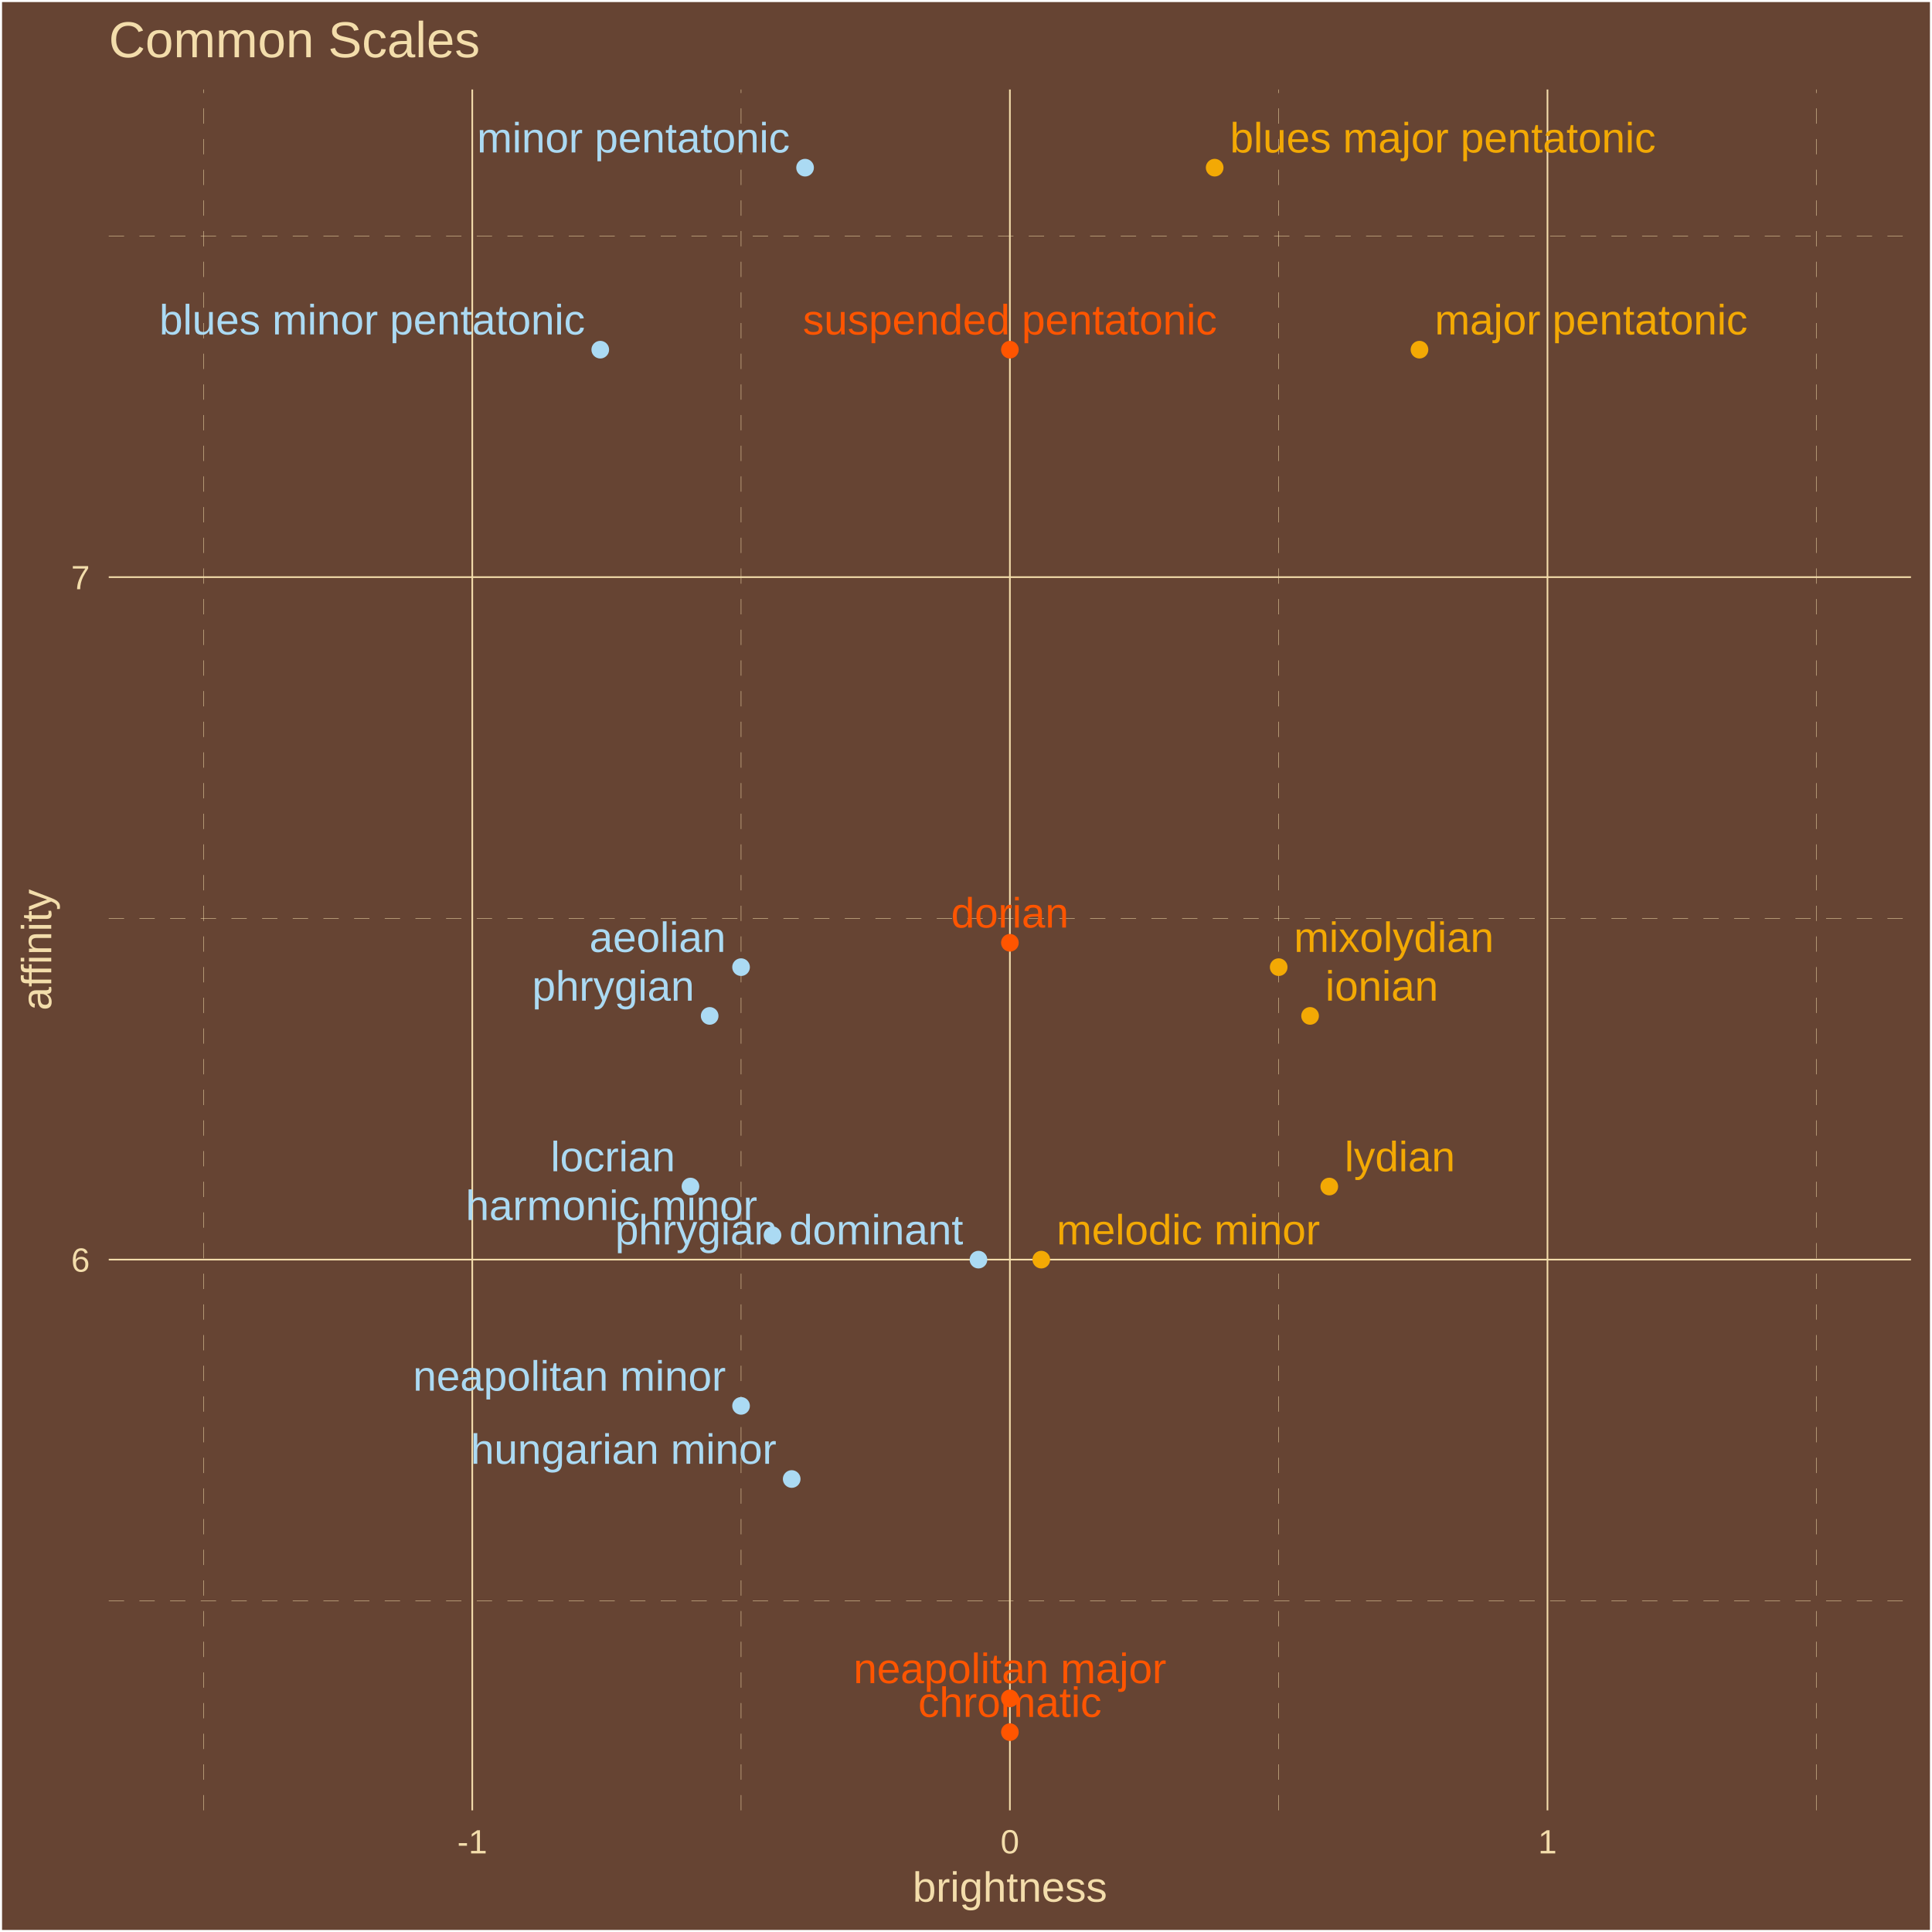
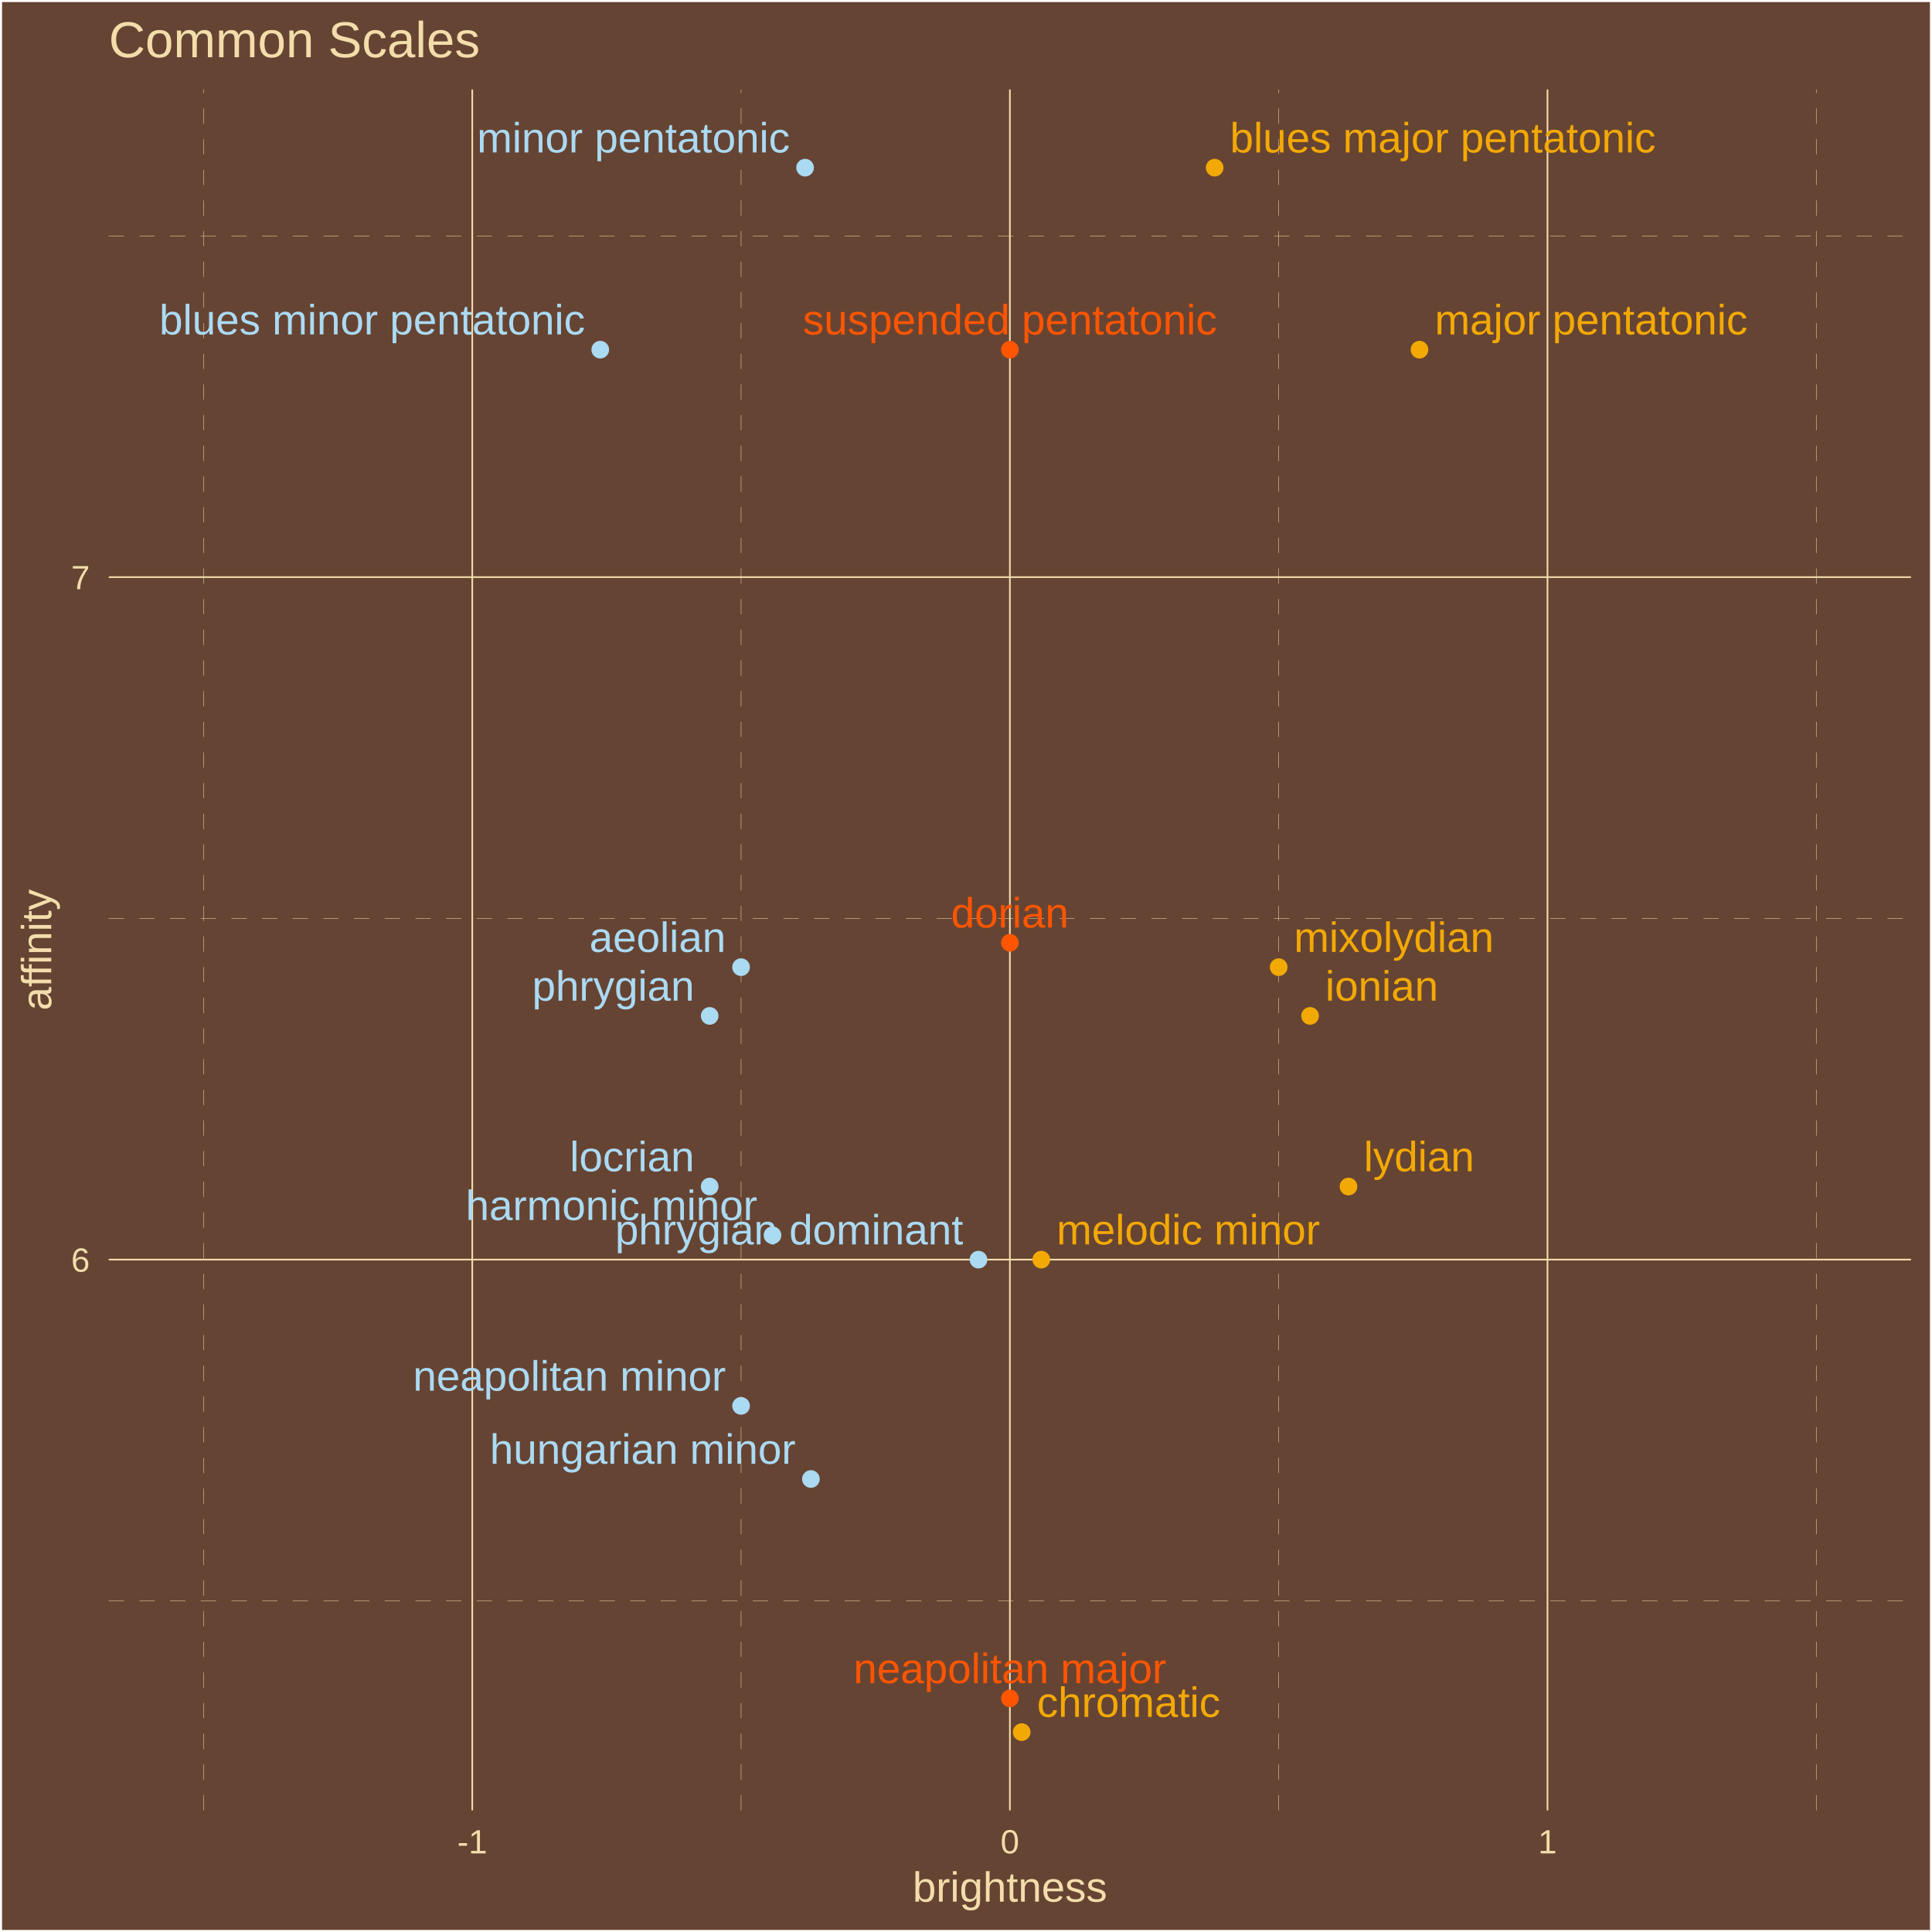
<svg xmlns="http://www.w3.org/2000/svg" class="svglite" width="504.00pt" height="504.00pt" viewBox="0 0 504.00 504.00">
  <defs>
    <style type="text/css">
    .svglite line, .svglite polyline, .svglite polygon, .svglite path, .svglite rect, .svglite circle {
      fill: none;
      stroke: #000000;
      stroke-linecap: round;
      stroke-linejoin: round;
      stroke-miterlimit: 10.00;
    }
    .svglite text {
      white-space: pre;
    }
  </style>
  </defs>
  <rect width="100%" height="100%" style="stroke: none; fill: #664433;" />
  <defs>
    <clipPath id="cpMC4wMHw1MDQuMDB8MC4wMHw1MDQuMDA=">
      <rect x="0.00" y="0.00" width="504.00" height="504.00" />
    </clipPath>
  </defs>
  <g clip-path="url(#cpMC4wMHw1MDQuMDB8MC4wMHw1MDQuMDA=)">
    <rect x="0.00" y="0" width="504.00" height="504.00" style="stroke-width: 1.07; stroke: #FFFFFF; fill: #664433;" />
  </g>
  <defs>
    <clipPath id="cpMjguMzd8NDk4LjUyfDIzLjM0fDQ3Mi4yNw==">
      <rect x="28.37" y="23.34" width="470.15" height="448.93" />
    </clipPath>
  </defs>
  <g clip-path="url(#cpMjguMzd8NDk4LjUyfDIzLjM0fDQ3Mi4yNw==)">
    <rect x="28.37" y="23.34" width="470.15" height="448.93" style="stroke-width: 1.07; stroke: none; fill: #664433;" />
    <polyline points="28.37,417.62 498.52,417.62 " style="stroke-width: 0.11; stroke: #F3DDAB; stroke-dasharray: 4.00,4.00; stroke-linecap: butt;" />
    <polyline points="28.37,239.58 498.52,239.58 " style="stroke-width: 0.11; stroke: #F3DDAB; stroke-dasharray: 4.00,4.00; stroke-linecap: butt;" />
    <polyline points="28.37,61.55 498.52,61.55 " style="stroke-width: 0.11; stroke: #F3DDAB; stroke-dasharray: 4.00,4.00; stroke-linecap: butt;" />
    <polyline points="53.08,472.27 53.08,23.34 " style="stroke-width: 0.11; stroke: #F3DDAB; stroke-dasharray: 4.00,4.00; stroke-linecap: butt;" />
    <polyline points="193.32,472.27 193.32,23.34 " style="stroke-width: 0.11; stroke: #F3DDAB; stroke-dasharray: 4.00,4.00; stroke-linecap: butt;" />
    <polyline points="333.57,472.27 333.57,23.34 " style="stroke-width: 0.11; stroke: #F3DDAB; stroke-dasharray: 4.00,4.00; stroke-linecap: butt;" />
    <polyline points="473.81,472.27 473.81,23.34 " style="stroke-width: 0.11; stroke: #F3DDAB; stroke-dasharray: 4.00,4.00; stroke-linecap: butt;" />
    <polyline points="28.37,328.60 498.52,328.60 " style="stroke-width: 0.43; stroke: #F3DDAB; stroke-linecap: butt;" />
    <polyline points="28.37,150.56 498.52,150.56 " style="stroke-width: 0.43; stroke: #F3DDAB; stroke-linecap: butt;" />
    <polyline points="123.20,472.27 123.20,23.34 " style="stroke-width: 0.43; stroke: #F3DDAB; stroke-linecap: butt;" />
    <polyline points="263.45,472.27 263.45,23.34 " style="stroke-width: 0.43; stroke: #F3DDAB; stroke-linecap: butt;" />
    <polyline points="403.69,472.27 403.69,23.34 " style="stroke-width: 0.43; stroke: #F3DDAB; stroke-linecap: butt;" />
-     <circle cx="180.12" cy="309.53" r="1.95" style="stroke-width: 0.71; stroke: #ABDAF3; fill: #ABDAF3;" />
+     <circle cx="185.13" cy="309.53" r="1.95" style="stroke-width: 0.71; stroke: #ABDAF3; fill: #ABDAF3;" />
    <circle cx="185.13" cy="265.02" r="1.95" style="stroke-width: 0.71; stroke: #ABDAF3; fill: #ABDAF3;" />
    <circle cx="193.32" cy="252.30" r="1.95" style="stroke-width: 0.71; stroke: #ABDAF3; fill: #ABDAF3;" />
    <circle cx="263.45" cy="245.94" r="1.95" style="stroke-width: 0.71; stroke: #FF5500; fill: #FF5500;" />
    <circle cx="333.57" cy="252.30" r="1.95" style="stroke-width: 0.71; stroke: #F3A904; fill: #F3A904;" />
    <circle cx="341.76" cy="265.02" r="1.95" style="stroke-width: 0.71; stroke: #F3A904; fill: #F3A904;" />
-     <circle cx="346.77" cy="309.53" r="1.95" style="stroke-width: 0.71; stroke: #F3A904; fill: #F3A904;" />
+     <circle cx="351.78" cy="309.53" r="1.95" style="stroke-width: 0.71; stroke: #F3A904; fill: #F3A904;" />
    <circle cx="271.64" cy="328.60" r="1.95" style="stroke-width: 0.71; stroke: #F3A904; fill: #F3A904;" />
    <circle cx="201.52" cy="322.24" r="1.95" style="stroke-width: 0.71; stroke: #ABDAF3; fill: #ABDAF3;" />
    <circle cx="193.32" cy="366.75" r="1.95" style="stroke-width: 0.71; stroke: #ABDAF3; fill: #ABDAF3;" />
    <circle cx="263.45" cy="443.06" r="1.95" style="stroke-width: 0.71; stroke: #FF5500; fill: #FF5500;" />
-     <circle cx="206.53" cy="385.83" r="1.95" style="stroke-width: 0.71; stroke: #ABDAF3; fill: #ABDAF3;" />
+     <circle cx="211.54" cy="385.83" r="1.95" style="stroke-width: 0.71; stroke: #ABDAF3; fill: #ABDAF3;" />
    <circle cx="255.25" cy="328.60" r="1.95" style="stroke-width: 0.71; stroke: #ABDAF3; fill: #ABDAF3;" />
    <circle cx="370.30" cy="91.22" r="1.95" style="stroke-width: 0.71; stroke: #F3A904; fill: #F3A904;" />
    <circle cx="316.87" cy="43.74" r="1.95" style="stroke-width: 0.71; stroke: #F3A904; fill: #F3A904;" />
    <circle cx="263.45" cy="91.22" r="1.95" style="stroke-width: 0.71; stroke: #FF5500; fill: #FF5500;" />
    <circle cx="210.02" cy="43.74" r="1.95" style="stroke-width: 0.71; stroke: #ABDAF3; fill: #ABDAF3;" />
    <circle cx="156.59" cy="91.22" r="1.95" style="stroke-width: 0.71; stroke: #ABDAF3; fill: #ABDAF3;" />
-     <circle cx="263.45" cy="451.86" r="1.95" style="stroke-width: 0.71; stroke: #FF5500; fill: #FF5500;" />
-     <polygon points="141.15,309.53 177.96,309.53 177.87,309.53 178.22,309.51 178.56,309.44 178.89,309.32 179.19,309.15 179.46,308.93 179.69,308.66 179.87,308.37 180.01,308.05 180.09,307.71 180.12,307.37 180.12,307.37 180.12,295.13 180.12,295.13 180.09,294.79 180.01,294.45 179.87,294.13 179.69,293.84 179.46,293.58 179.19,293.36 178.89,293.18 178.56,293.06 178.22,292.99 177.96,292.97 141.15,292.97 141.41,292.99 141.07,292.98 140.72,293.02 140.39,293.11 140.07,293.26 139.79,293.46 139.54,293.70 139.33,293.98 139.17,294.29 139.06,294.62 139.00,294.96 138.99,295.13 138.99,307.37 139.00,307.19 139.00,307.54 139.06,307.88 139.17,308.21 139.33,308.52 139.54,308.80 139.79,309.04 140.07,309.24 140.39,309.39 140.72,309.48 141.07,309.53 " style="stroke-width: nan; stroke: none;" />
-     <text x="176.15" y="305.55" text-anchor="end" style="font-size: 11.04px;fill: #ABDAF3; font-family: &quot;Arial&quot;;" textLength="32.49px" lengthAdjust="spacingAndGlyphs">locrian</text>
+     <circle cx="266.53" cy="451.86" r="1.95" style="stroke-width: 0.71; stroke: #F3A904; fill: #F3A904;" />
+     <polygon points="146.16,309.53 182.97,309.53 182.88,309.53 183.23,309.51 183.57,309.44 183.89,309.32 184.20,309.15 184.46,308.93 184.70,308.66 184.88,308.37 185.02,308.05 185.10,307.71 185.13,307.37 185.13,307.37 185.13,295.13 185.13,295.13 185.10,294.79 185.02,294.45 184.88,294.13 184.70,293.84 184.46,293.58 184.20,293.36 183.89,293.18 183.57,293.06 183.23,292.99 182.97,292.97 146.16,292.97 146.42,292.99 146.07,292.98 145.73,293.02 145.40,293.11 145.08,293.26 144.80,293.46 144.55,293.70 144.34,293.98 144.17,294.29 144.06,294.62 144.01,294.96 144.00,295.13 144.00,307.37 144.01,307.19 144.01,307.54 144.06,307.88 144.17,308.21 144.34,308.52 144.55,308.80 144.80,309.04 145.08,309.24 145.40,309.39 145.73,309.48 146.07,309.53 " style="stroke-width: nan; stroke: none;" />
+     <text x="181.15" y="305.55" text-anchor="end" style="font-size: 11.04px;fill: #ABDAF3; font-family: &quot;Arial&quot;;" textLength="32.49px" lengthAdjust="spacingAndGlyphs">locrian</text>
    <polygon points="136.34,265.02 182.97,265.02 182.88,265.02 183.23,265.00 183.57,264.93 183.89,264.81 184.20,264.64 184.46,264.42 184.70,264.16 184.88,263.86 185.02,263.54 185.10,263.20 185.13,262.86 185.13,262.86 185.13,250.62 185.13,250.62 185.10,250.28 185.02,249.94 184.88,249.62 184.70,249.33 184.46,249.07 184.20,248.85 183.89,248.67 183.57,248.55 183.23,248.48 182.97,248.46 136.34,248.46 136.60,248.48 136.25,248.47 135.91,248.51 135.58,248.61 135.26,248.75 134.98,248.95 134.72,249.19 134.52,249.47 134.35,249.78 134.24,250.11 134.19,250.45 134.18,250.62 134.18,262.86 134.19,262.68 134.19,263.03 134.24,263.37 134.35,263.70 134.52,264.01 134.72,264.29 134.98,264.53 135.26,264.73 135.58,264.88 135.91,264.97 136.25,265.02 " style="stroke-width: nan; stroke: none;" />
    <text x="181.15" y="261.04" text-anchor="end" style="font-size: 11.04px;fill: #ABDAF3; font-family: &quot;Arial&quot;;" textLength="42.31px" lengthAdjust="spacingAndGlyphs">phrygian</text>
    <polygon points="151.28,252.30 191.16,252.30 191.08,252.30 191.42,252.29 191.77,252.22 192.09,252.09 192.39,251.92 192.66,251.70 192.89,251.44 193.08,251.14 193.21,250.82 193.30,250.49 193.32,250.14 193.32,250.14 193.32,237.91 193.32,237.91 193.30,237.56 193.21,237.22 193.08,236.90 192.89,236.61 192.66,236.35 192.39,236.13 192.09,235.96 191.77,235.83 191.42,235.76 191.16,235.75 151.28,235.75 151.54,235.76 151.19,235.75 150.84,235.79 150.51,235.89 150.20,236.04 149.91,236.23 149.66,236.48 149.45,236.75 149.29,237.06 149.18,237.39 149.12,237.73 149.12,237.91 149.12,250.14 149.12,249.97 149.12,250.31 149.18,250.66 149.29,250.99 149.45,251.30 149.66,251.57 149.91,251.81 150.20,252.01 150.51,252.16 150.84,252.26 151.19,252.30 " style="stroke-width: nan; stroke: none;" />
    <text x="189.35" y="248.33" text-anchor="end" style="font-size: 11.04px;fill: #ABDAF3; font-family: &quot;Arial&quot;;" textLength="35.57px" lengthAdjust="spacingAndGlyphs">aeolian</text>
    <polygon points="245.96,245.94 280.93,245.94 280.85,245.94 281.20,245.93 281.54,245.86 281.86,245.73 282.16,245.56 282.43,245.34 282.66,245.08 282.85,244.79 282.98,244.47 283.07,244.13 283.09,243.78 283.09,243.78 283.09,231.55 283.09,231.55 283.07,231.20 282.98,230.87 282.85,230.55 282.66,230.25 282.43,229.99 282.16,229.77 281.86,229.60 281.54,229.47 281.20,229.41 280.93,229.39 245.96,229.39 246.22,229.41 245.87,229.39 245.53,229.43 245.19,229.53 244.88,229.68 244.59,229.88 244.34,230.12 244.13,230.40 243.97,230.70 243.86,231.03 243.80,231.38 243.80,231.55 243.80,243.78 243.80,243.61 243.80,243.96 243.86,244.30 243.97,244.63 244.13,244.94 244.34,245.21 244.59,245.46 244.88,245.65 245.19,245.80 245.53,245.90 245.87,245.94 " style="stroke-width: nan; stroke: none;" />
    <text x="263.45" y="241.97" text-anchor="middle" style="font-size: 11.04px;fill: #FF5500; font-family: &quot;Arial&quot;;" textLength="30.66px" lengthAdjust="spacingAndGlyphs">dorian</text>
    <polygon points="335.73,252.30 392.15,252.30 392.06,252.30 392.41,252.29 392.75,252.22 393.07,252.09 393.37,251.92 393.64,251.70 393.87,251.44 394.06,251.14 394.20,250.82 394.28,250.49 394.31,250.14 394.31,250.14 394.31,237.91 394.31,237.91 394.28,237.56 394.20,237.22 394.06,236.90 393.87,236.61 393.64,236.35 393.37,236.13 393.07,235.96 392.75,235.83 392.41,235.76 392.15,235.75 335.73,235.75 335.99,235.76 335.64,235.75 335.30,235.79 334.96,235.89 334.65,236.04 334.36,236.23 334.11,236.48 333.90,236.75 333.74,237.06 333.63,237.39 333.57,237.73 333.57,237.91 333.57,250.14 333.57,249.97 333.57,250.31 333.63,250.66 333.74,250.99 333.90,251.30 334.11,251.57 334.36,251.81 334.65,252.01 334.96,252.16 335.30,252.26 335.64,252.30 " style="stroke-width: nan; stroke: none;" />
    <text x="337.54" y="248.33" style="font-size: 11.04px;fill: #F3A904; font-family: &quot;Arial&quot;;" textLength="52.10px" lengthAdjust="spacingAndGlyphs">mixolydian</text>
    <polygon points="343.92,265.02 377.68,265.02 377.59,265.02 377.94,265.00 378.28,264.93 378.60,264.81 378.90,264.64 379.17,264.42 379.40,264.16 379.59,263.86 379.73,263.54 379.81,263.20 379.84,262.86 379.84,262.86 379.84,250.62 379.84,250.62 379.81,250.28 379.73,249.94 379.59,249.62 379.40,249.33 379.17,249.07 378.90,248.85 378.60,248.67 378.28,248.55 377.94,248.48 377.68,248.46 343.92,248.46 344.18,248.48 343.84,248.47 343.49,248.51 343.16,248.61 342.84,248.75 342.56,248.95 342.31,249.19 342.10,249.47 341.94,249.78 341.83,250.11 341.77,250.45 341.76,250.62 341.76,262.86 341.77,262.68 341.77,263.03 341.83,263.37 341.94,263.70 342.10,264.01 342.31,264.29 342.56,264.53 342.84,264.73 343.16,264.88 343.49,264.97 343.84,265.02 " style="stroke-width: nan; stroke: none;" />
    <text x="345.74" y="261.04" style="font-size: 11.04px;fill: #F3A904; font-family: &quot;Arial&quot;;" textLength="29.43px" lengthAdjust="spacingAndGlyphs">ionian</text>
-     <polygon points="348.93,309.53 382.07,309.53 381.98,309.53 382.33,309.51 382.67,309.44 382.99,309.32 383.29,309.15 383.56,308.93 383.79,308.66 383.98,308.37 384.12,308.05 384.20,307.71 384.23,307.37 384.23,307.37 384.23,295.13 384.23,295.13 384.20,294.79 384.12,294.45 383.98,294.13 383.79,293.84 383.56,293.58 383.29,293.36 382.99,293.18 382.67,293.06 382.33,292.99 382.07,292.97 348.93,292.97 349.19,292.99 348.85,292.98 348.50,293.02 348.17,293.11 347.85,293.26 347.57,293.46 347.32,293.70 347.11,293.98 346.95,294.29 346.84,294.62 346.78,294.96 346.77,295.13 346.77,307.37 346.78,307.19 346.78,307.54 346.84,307.88 346.95,308.21 347.11,308.52 347.32,308.80 347.57,309.04 347.85,309.24 348.17,309.39 348.50,309.48 348.85,309.53 " style="stroke-width: nan; stroke: none;" />
-     <text x="350.75" y="305.55" style="font-size: 11.04px;fill: #F3A904; font-family: &quot;Arial&quot;;" textLength="28.81px" lengthAdjust="spacingAndGlyphs">lydian</text>
+     <polygon points="353.94,309.53 387.08,309.53 386.99,309.53 387.34,309.51 387.68,309.44 388.00,309.32 388.30,309.15 388.57,308.93 388.80,308.66 388.99,308.37 389.12,308.05 389.21,307.71 389.24,307.37 389.24,307.37 389.24,295.13 389.24,295.13 389.21,294.79 389.12,294.45 388.99,294.13 388.80,293.84 388.57,293.58 388.30,293.36 388.00,293.18 387.68,293.06 387.34,292.99 387.08,292.97 353.94,292.97 354.20,292.99 353.85,292.98 353.51,293.02 353.18,293.11 352.86,293.26 352.58,293.46 352.32,293.70 352.12,293.98 351.95,294.29 351.84,294.62 351.79,294.96 351.78,295.13 351.78,307.37 351.79,307.19 351.79,307.54 351.84,307.88 351.95,308.21 352.12,308.52 352.32,308.80 352.58,309.04 352.86,309.24 353.18,309.39 353.51,309.48 353.85,309.53 " style="stroke-width: nan; stroke: none;" />
+     <text x="355.76" y="305.55" style="font-size: 11.04px;fill: #F3A904; font-family: &quot;Arial&quot;;" textLength="28.81px" lengthAdjust="spacingAndGlyphs">lydian</text>
    <polygon points="273.80,328.60 346.77,328.60 346.68,328.60 347.03,328.59 347.37,328.52 347.69,328.39 347.99,328.22 348.26,328.00 348.49,327.74 348.68,327.45 348.82,327.13 348.90,326.79 348.93,326.44 348.93,326.44 348.93,314.21 348.93,314.21 348.90,313.86 348.82,313.53 348.68,313.21 348.49,312.91 348.26,312.65 347.99,312.43 347.69,312.26 347.37,312.14 347.03,312.07 346.77,312.05 273.80,312.05 274.06,312.07 273.72,312.05 273.37,312.09 273.04,312.19 272.72,312.34 272.44,312.54 272.19,312.78 271.98,313.06 271.81,313.36 271.70,313.69 271.65,314.04 271.64,314.21 271.64,326.44 271.65,326.27 271.65,326.62 271.70,326.96 271.81,327.29 271.98,327.60 272.19,327.88 272.44,328.12 272.72,328.31 273.04,328.46 273.37,328.56 273.72,328.60 " style="stroke-width: nan; stroke: none;" />
    <text x="275.62" y="324.63" style="font-size: 11.04px;fill: #F3A904; font-family: &quot;Arial&quot;;" textLength="68.64px" lengthAdjust="spacingAndGlyphs">melodic minor</text>
    <polygon points="119.04,322.24 199.36,322.24 199.27,322.24 199.62,322.23 199.96,322.16 200.29,322.04 200.59,321.86 200.86,321.64 201.09,321.38 201.27,321.09 201.41,320.77 201.49,320.43 201.52,320.08 201.52,320.08 201.52,307.85 201.52,307.85 201.49,307.51 201.41,307.17 201.27,306.85 201.09,306.55 200.86,306.29 200.59,306.07 200.29,305.90 199.96,305.78 199.62,305.71 199.36,305.69 119.04,305.69 119.30,305.71 118.95,305.69 118.61,305.74 118.27,305.83 117.96,305.98 117.67,306.18 117.42,306.42 117.21,306.70 117.05,307.00 116.94,307.33 116.88,307.68 116.88,307.85 116.88,320.08 116.88,319.91 116.88,320.26 116.94,320.60 117.05,320.93 117.21,321.24 117.42,321.52 117.67,321.76 117.96,321.96 118.27,322.10 118.61,322.20 118.95,322.24 " style="stroke-width: nan; stroke: none;" />
    <text x="197.55" y="318.27" text-anchor="end" style="font-size: 11.04px;fill: #ABDAF3; font-family: &quot;Arial&quot;;" textLength="76.00px" lengthAdjust="spacingAndGlyphs">harmonic minor</text>
    <polygon points="105.30,366.75 191.16,366.75 191.08,366.75 191.42,366.74 191.77,366.67 192.09,366.55 192.39,366.37 192.66,366.15 192.89,365.89 193.08,365.60 193.21,365.28 193.30,364.94 193.32,364.59 193.32,364.59 193.32,352.36 193.32,352.36 193.30,352.01 193.21,351.68 193.08,351.36 192.89,351.06 192.66,350.80 192.39,350.58 192.09,350.41 191.77,350.29 191.42,350.22 191.16,350.20 105.30,350.20 105.56,350.22 105.21,350.20 104.87,350.24 104.53,350.34 104.22,350.49 103.93,350.69 103.68,350.93 103.47,351.21 103.31,351.51 103.20,351.84 103.14,352.19 103.14,352.36 103.14,364.59 103.14,364.42 103.14,364.77 103.20,365.11 103.31,365.44 103.47,365.75 103.68,366.03 103.93,366.27 104.22,366.46 104.53,366.61 104.87,366.71 105.21,366.75 " style="stroke-width: nan; stroke: none;" />
    <text x="189.35" y="362.78" text-anchor="end" style="font-size: 11.04px;fill: #ABDAF3; font-family: &quot;Arial&quot;;" textLength="81.55px" lengthAdjust="spacingAndGlyphs">neapolitan minor</text>
    <polygon points="220.51,443.06 306.38,443.06 306.29,443.05 306.64,443.04 306.98,442.97 307.31,442.85 307.61,442.67 307.88,442.45 308.11,442.19 308.29,441.90 308.43,441.58 308.51,441.24 308.54,440.90 308.54,440.90 308.54,428.66 308.54,428.66 308.51,428.32 308.43,427.98 308.29,427.66 308.11,427.37 307.88,427.11 307.61,426.89 307.31,426.71 306.98,426.59 306.64,426.52 306.38,426.50 220.51,426.50 220.77,426.52 220.43,426.51 220.08,426.55 219.75,426.64 219.43,426.79 219.15,426.99 218.90,427.23 218.69,427.51 218.53,427.82 218.42,428.15 218.36,428.49 218.35,428.66 218.35,440.90 218.36,440.72 218.36,441.07 218.42,441.41 218.53,441.74 218.69,442.05 218.90,442.33 219.15,442.57 219.43,442.77 219.75,442.92 220.08,443.01 220.43,443.05 " style="stroke-width: nan; stroke: none;" />
    <text x="263.45" y="439.08" text-anchor="middle" style="font-size: 11.04px;fill: #FF5500; font-family: &quot;Arial&quot;;" textLength="81.55px" lengthAdjust="spacingAndGlyphs">neapolitan major</text>
-     <polygon points="120.35,385.83 204.37,385.83 204.28,385.83 204.63,385.81 204.97,385.74 205.30,385.62 205.60,385.45 205.87,385.23 206.10,384.97 206.28,384.67 206.42,384.35 206.50,384.02 206.53,383.67 206.53,383.67 206.53,371.44 206.53,371.44 206.50,371.09 206.42,370.75 206.28,370.43 206.10,370.14 205.87,369.88 205.60,369.66 205.30,369.49 204.97,369.36 204.63,369.29 204.37,369.28 120.35,369.28 120.61,369.29 120.26,369.28 119.91,369.32 119.58,369.42 119.27,369.57 118.98,369.76 118.73,370.00 118.52,370.28 118.36,370.59 118.25,370.92 118.19,371.26 118.19,371.44 118.19,383.67 118.19,383.50 118.19,383.84 118.25,384.19 118.36,384.52 118.52,384.82 118.73,385.10 118.98,385.34 119.27,385.54 119.58,385.69 119.91,385.79 120.26,385.83 " style="stroke-width: nan; stroke: none;" />
-     <text x="202.55" y="381.86" text-anchor="end" style="font-size: 11.04px;fill: #ABDAF3; font-family: &quot;Arial&quot;;" textLength="79.70px" lengthAdjust="spacingAndGlyphs">hungarian minor</text>
+     <polygon points="125.35,385.83 209.38,385.83 209.29,385.83 209.64,385.81 209.98,385.74 210.30,385.62 210.60,385.45 210.87,385.23 211.10,384.97 211.29,384.67 211.43,384.35 211.51,384.02 211.54,383.67 211.54,383.67 211.54,371.44 211.54,371.44 211.51,371.09 211.43,370.75 211.29,370.43 211.10,370.14 210.87,369.88 210.60,369.66 210.30,369.49 209.98,369.36 209.64,369.29 209.38,369.28 125.35,369.28 125.61,369.29 125.27,369.28 124.92,369.32 124.59,369.42 124.27,369.57 123.99,369.76 123.74,370.00 123.53,370.28 123.37,370.59 123.26,370.92 123.20,371.26 123.19,371.44 123.19,383.67 123.20,383.50 123.20,383.84 123.26,384.19 123.37,384.52 123.53,384.82 123.74,385.10 123.99,385.34 124.27,385.54 124.59,385.69 124.92,385.79 125.27,385.83 " style="stroke-width: nan; stroke: none;" />
+     <text x="207.56" y="381.86" text-anchor="end" style="font-size: 11.04px;fill: #ABDAF3; font-family: &quot;Arial&quot;;" textLength="79.70px" lengthAdjust="spacingAndGlyphs">hungarian minor</text>
    <polygon points="158.02,328.60 253.09,328.60 253.00,328.60 253.35,328.59 253.69,328.52 254.02,328.39 254.32,328.22 254.59,328.00 254.82,327.74 255.00,327.45 255.14,327.13 255.22,326.79 255.25,326.44 255.25,326.44 255.25,314.21 255.25,314.21 255.22,313.86 255.14,313.53 255.00,313.21 254.82,312.91 254.59,312.65 254.32,312.43 254.02,312.26 253.69,312.14 253.35,312.07 253.09,312.05 158.02,312.05 158.28,312.07 157.93,312.05 157.59,312.09 157.26,312.19 156.94,312.34 156.66,312.54 156.40,312.78 156.20,313.06 156.03,313.36 155.92,313.69 155.87,314.04 155.86,314.21 155.86,326.44 155.87,326.27 155.87,326.62 155.92,326.96 156.03,327.29 156.20,327.60 156.40,327.88 156.66,328.12 156.94,328.31 157.26,328.46 157.59,328.56 157.93,328.60 " style="stroke-width: nan; stroke: none;" />
    <text x="251.28" y="324.63" text-anchor="end" style="font-size: 11.04px;fill: #ABDAF3; font-family: &quot;Arial&quot;;" textLength="90.75px" lengthAdjust="spacingAndGlyphs">phrygian dominant</text>
    <polygon points="372.46,91.22 458.33,91.22 458.24,91.22 458.59,91.20 458.93,91.13 459.25,91.01 459.55,90.84 459.82,90.62 460.05,90.36 460.24,90.06 460.37,89.74 460.46,89.40 460.49,89.06 460.49,89.06 460.49,76.83 460.49,76.83 460.46,76.48 460.37,76.14 460.24,75.82 460.05,75.53 459.82,75.27 459.55,75.05 459.25,74.87 458.93,74.75 458.59,74.68 458.33,74.67 372.46,74.67 372.72,74.68 372.37,74.67 372.03,74.71 371.69,74.81 371.38,74.96 371.09,75.15 370.84,75.39 370.63,75.67 370.47,75.98 370.36,76.31 370.31,76.65 370.30,76.83 370.30,89.06 370.31,88.88 370.31,89.23 370.36,89.58 370.47,89.91 370.63,90.21 370.84,90.49 371.09,90.73 371.38,90.93 371.69,91.08 372.03,91.17 372.37,91.22 " style="stroke-width: nan; stroke: none;" />
    <text x="374.27" y="87.24" style="font-size: 11.04px;fill: #F3A904; font-family: &quot;Arial&quot;;" textLength="81.55px" lengthAdjust="spacingAndGlyphs">major pentatonic</text>
    <polygon points="319.03,43.74 434.33,43.74 434.25,43.74 434.59,43.73 434.93,43.66 435.26,43.53 435.56,43.36 435.83,43.14 436.06,42.88 436.25,42.59 436.38,42.27 436.46,41.93 436.49,41.58 436.49,41.58 436.49,29.35 436.49,29.35 436.46,29.00 436.38,28.66 436.25,28.35 436.06,28.05 435.83,27.79 435.56,27.57 435.26,27.40 434.93,27.27 434.59,27.20 434.33,27.19 319.03,27.19 319.29,27.20 318.95,27.19 318.60,27.23 318.27,27.33 317.95,27.48 317.67,27.68 317.42,27.92 317.21,28.19 317.04,28.50 316.93,28.83 316.88,29.18 316.87,29.35 316.87,41.58 316.88,41.41 316.88,41.76 316.93,42.10 317.04,42.43 317.21,42.74 317.42,43.01 317.67,43.25 317.95,43.45 318.27,43.60 318.60,43.70 318.95,43.74 " style="stroke-width: nan; stroke: none;" />
    <text x="320.85" y="39.77" style="font-size: 11.04px;fill: #F3A904; font-family: &quot;Arial&quot;;" textLength="110.98px" lengthAdjust="spacingAndGlyphs">blues major pentatonic</text>
    <polygon points="207.31,91.22 319.58,91.22 319.49,91.22 319.84,91.20 320.18,91.13 320.50,91.01 320.80,90.84 321.07,90.62 321.30,90.36 321.49,90.06 321.63,89.74 321.71,89.40 321.74,89.06 321.74,89.06 321.74,76.83 321.74,76.83 321.71,76.48 321.63,76.14 321.49,75.82 321.30,75.53 321.07,75.27 320.80,75.05 320.50,74.87 320.18,74.75 319.84,74.68 319.58,74.67 207.31,74.67 207.58,74.68 207.23,74.67 206.88,74.71 206.55,74.81 206.23,74.96 205.95,75.15 205.70,75.39 205.49,75.67 205.33,75.98 205.22,76.31 205.16,76.65 205.15,76.83 205.15,89.06 205.16,88.88 205.16,89.23 205.22,89.58 205.33,89.91 205.49,90.21 205.70,90.49 205.95,90.73 206.23,90.93 206.55,91.08 206.88,91.17 207.23,91.22 " style="stroke-width: nan; stroke: none;" />
    <text x="263.45" y="87.24" text-anchor="middle" style="font-size: 11.04px;fill: #FF5500; font-family: &quot;Arial&quot;;" textLength="107.94px" lengthAdjust="spacingAndGlyphs">suspended pentatonic</text>
    <polygon points="121.99,43.74 207.86,43.74 207.77,43.74 208.12,43.73 208.46,43.66 208.79,43.53 209.09,43.36 209.36,43.14 209.59,42.88 209.77,42.59 209.91,42.27 209.99,41.93 210.02,41.58 210.02,41.58 210.02,29.35 210.02,29.35 209.99,29.00 209.91,28.66 209.77,28.35 209.59,28.05 209.36,27.79 209.09,27.57 208.79,27.40 208.46,27.27 208.12,27.20 207.86,27.19 121.99,27.19 122.25,27.20 121.91,27.19 121.56,27.23 121.23,27.33 120.91,27.48 120.63,27.68 120.38,27.92 120.17,28.19 120.01,28.50 119.90,28.83 119.84,29.18 119.83,29.35 119.83,41.58 119.84,41.41 119.84,41.76 119.90,42.10 120.01,42.43 120.17,42.74 120.38,43.01 120.63,43.25 120.91,43.45 121.23,43.60 121.56,43.70 121.91,43.74 " style="stroke-width: nan; stroke: none;" />
    <text x="206.05" y="39.77" text-anchor="end" style="font-size: 11.04px;fill: #ABDAF3; font-family: &quot;Arial&quot;;" textLength="81.55px" lengthAdjust="spacingAndGlyphs">minor pentatonic</text>
    <polygon points="39.13,91.22 154.43,91.22 154.35,91.22 154.69,91.20 155.03,91.13 155.36,91.01 155.66,90.84 155.93,90.62 156.16,90.36 156.35,90.06 156.48,89.74 156.57,89.40 156.59,89.06 156.59,89.06 156.59,76.83 156.59,76.83 156.57,76.48 156.48,76.14 156.35,75.82 156.16,75.53 155.93,75.27 155.66,75.05 155.36,74.87 155.03,74.75 154.69,74.68 154.43,74.67 39.13,74.67 39.39,74.68 39.05,74.67 38.70,74.71 38.37,74.81 38.05,74.96 37.77,75.15 37.52,75.39 37.31,75.67 37.15,75.98 37.04,76.31 36.98,76.65 36.97,76.83 36.97,89.06 36.98,88.88 36.98,89.23 37.04,89.58 37.15,89.91 37.31,90.21 37.52,90.49 37.77,90.73 38.05,90.93 38.37,91.08 38.70,91.17 39.05,91.22 " style="stroke-width: nan; stroke: none;" />
    <text x="152.62" y="87.24" text-anchor="end" style="font-size: 11.04px;fill: #ABDAF3; font-family: &quot;Arial&quot;;" textLength="110.98px" lengthAdjust="spacingAndGlyphs">blues minor pentatonic</text>
-     <polygon points="237.38,451.86 289.51,451.86 289.42,451.86 289.77,451.84 290.11,451.77 290.44,451.65 290.74,451.48 291.01,451.26 291.24,451.00 291.42,450.70 291.56,450.38 291.64,450.05 291.67,449.70 291.67,449.70 291.67,437.47 291.67,437.47 291.64,437.12 291.56,436.78 291.42,436.46 291.24,436.17 291.01,435.91 290.74,435.69 290.44,435.52 290.11,435.39 289.77,435.32 289.51,435.31 237.38,435.31 237.64,435.32 237.30,435.31 236.95,435.35 236.62,435.45 236.30,435.60 236.02,435.79 235.77,436.04 235.56,436.31 235.39,436.62 235.28,436.95 235.23,437.29 235.22,437.47 235.22,449.70 235.23,449.53 235.23,449.87 235.28,450.22 235.39,450.55 235.56,450.85 235.77,451.13 236.02,451.37 236.30,451.57 236.62,451.72 236.95,451.82 237.30,451.86 " style="stroke-width: nan; stroke: none;" />
-     <text x="263.45" y="447.89" text-anchor="middle" style="font-size: 11.04px;fill: #FF5500; font-family: &quot;Arial&quot;;" textLength="47.81px" lengthAdjust="spacingAndGlyphs">chromatic</text>
+     <polygon points="268.69,451.86 320.82,451.86 320.73,451.86 321.08,451.84 321.42,451.77 321.74,451.65 322.04,451.48 322.31,451.26 322.54,451.00 322.73,450.70 322.87,450.38 322.95,450.05 322.98,449.70 322.98,449.70 322.98,437.47 322.98,437.47 322.95,437.12 322.87,436.78 322.73,436.46 322.54,436.17 322.31,435.91 322.04,435.69 321.74,435.52 321.42,435.39 321.08,435.32 320.82,435.31 268.69,435.31 268.95,435.32 268.60,435.31 268.26,435.35 267.92,435.45 267.61,435.60 267.32,435.79 267.07,436.04 266.86,436.31 266.70,436.62 266.59,436.95 266.54,437.29 266.53,437.47 266.53,449.70 266.54,449.53 266.54,449.87 266.59,450.22 266.70,450.55 266.86,450.85 267.07,451.13 267.32,451.37 267.61,451.57 267.92,451.72 268.26,451.82 268.60,451.86 " style="stroke-width: nan; stroke: none;" />
+     <text x="270.50" y="447.89" style="font-size: 11.04px;fill: #F3A904; font-family: &quot;Arial&quot;;" textLength="47.81px" lengthAdjust="spacingAndGlyphs">chromatic</text>
  </g>
  <g clip-path="url(#cpMC4wMHw1MDQuMDB8MC4wMHw1MDQuMDA=)">
    <text x="23.44" y="331.76" text-anchor="end" style="font-size: 8.80px;fill: #F3DDAB; font-family: &quot;Arial&quot;;" textLength="4.90px" lengthAdjust="spacingAndGlyphs">6</text>
    <text x="23.44" y="153.72" text-anchor="end" style="font-size: 8.80px;fill: #F3DDAB; font-family: &quot;Arial&quot;;" textLength="4.90px" lengthAdjust="spacingAndGlyphs">7</text>
    <text x="123.20" y="483.50" text-anchor="middle" style="font-size: 8.80px;fill: #F3DDAB; font-family: &quot;Arial&quot;;" textLength="7.83px" lengthAdjust="spacingAndGlyphs">-1</text>
    <text x="263.45" y="483.50" text-anchor="middle" style="font-size: 8.80px;fill: #F3DDAB; font-family: &quot;Arial&quot;;" textLength="4.90px" lengthAdjust="spacingAndGlyphs">0</text>
    <text x="403.69" y="483.50" text-anchor="middle" style="font-size: 8.80px;fill: #F3DDAB; font-family: &quot;Arial&quot;;" textLength="4.90px" lengthAdjust="spacingAndGlyphs">1</text>
    <text x="263.45" y="496.09" text-anchor="middle" style="font-size: 11.00px;fill: #F3DDAB; font-family: &quot;Arial&quot;;" textLength="50.76px" lengthAdjust="spacingAndGlyphs">brightness</text>
    <text transform="translate(13.37,247.80) rotate(-90)" text-anchor="middle" style="font-size: 11.00px;fill: #F3DDAB; font-family: &quot;Arial&quot;;" textLength="31.78px" lengthAdjust="spacingAndGlyphs">affinity</text>
    <text x="28.37" y="14.94" style="font-size: 13.20px;fill: #F3DDAB; font-family: &quot;Arial&quot;;" textLength="96.77px" lengthAdjust="spacingAndGlyphs">Common Scales</text>
  </g>
</svg>
